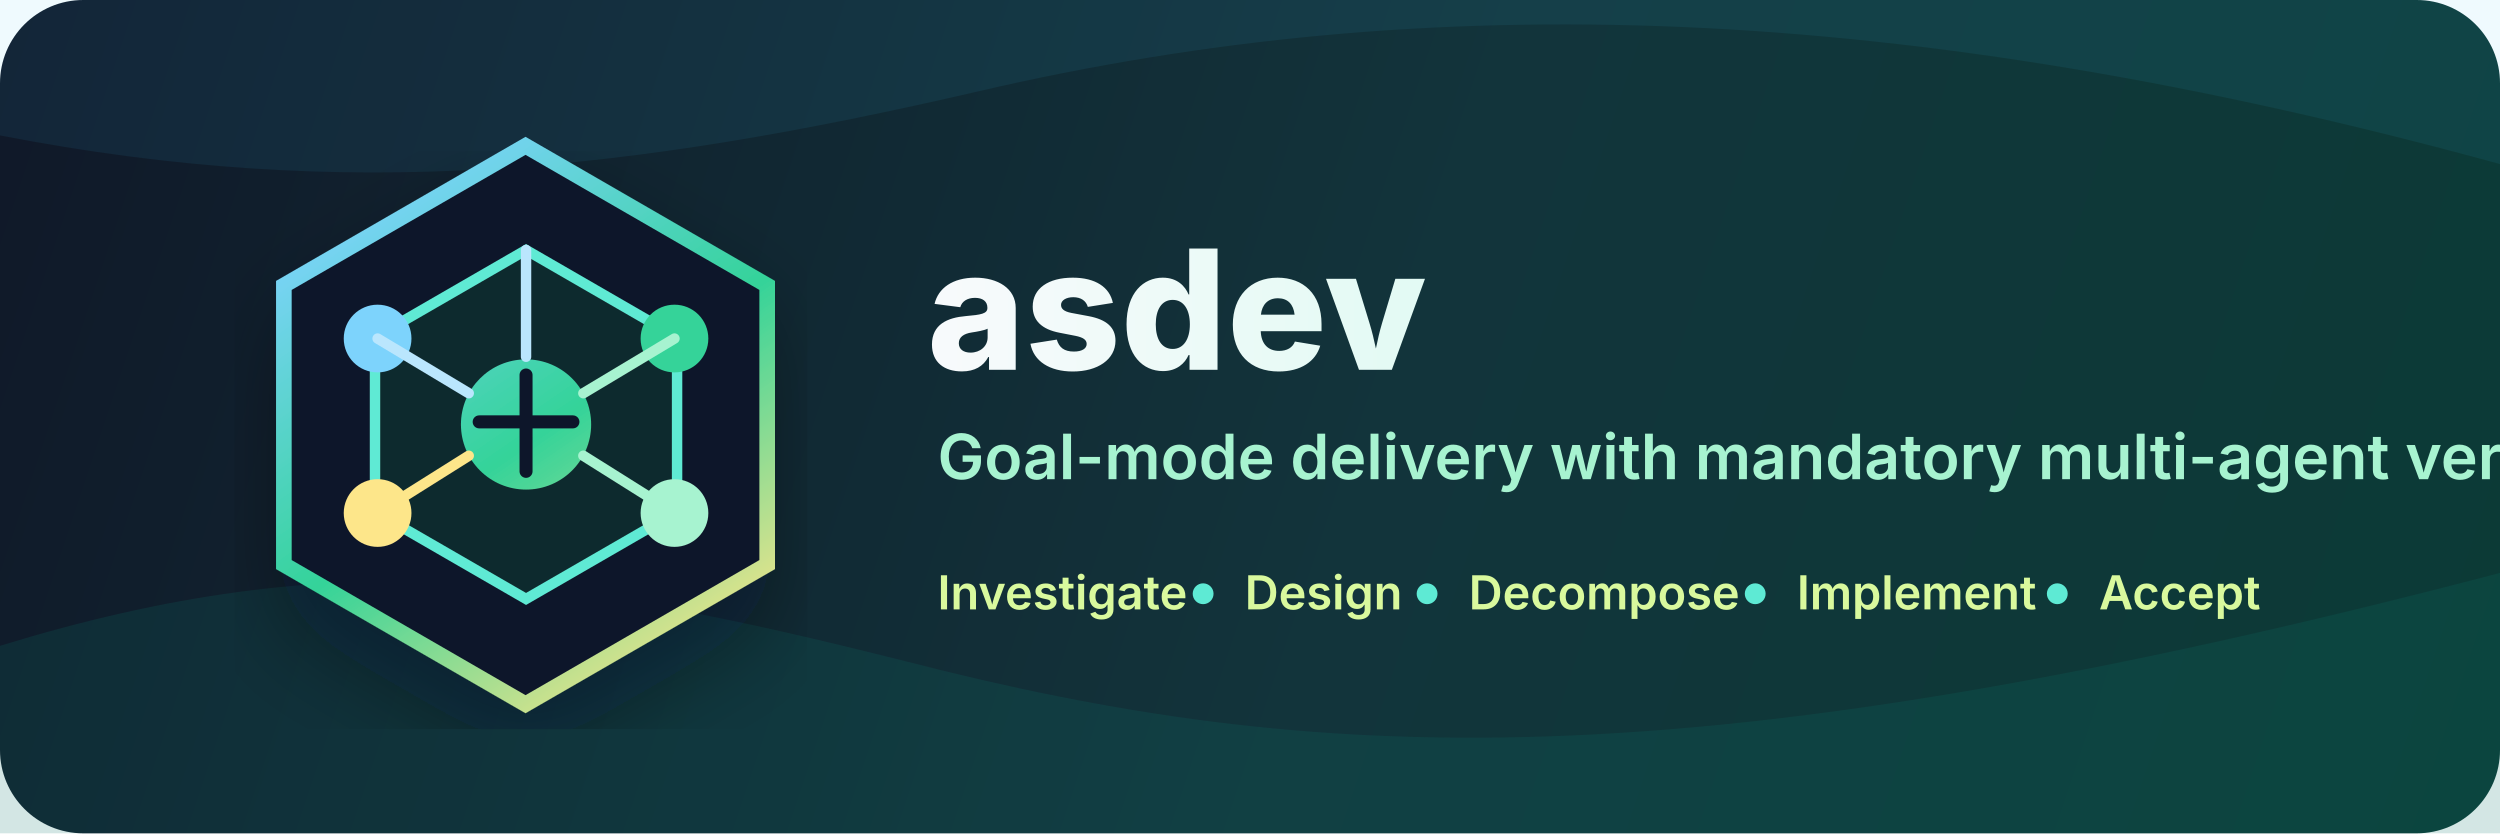
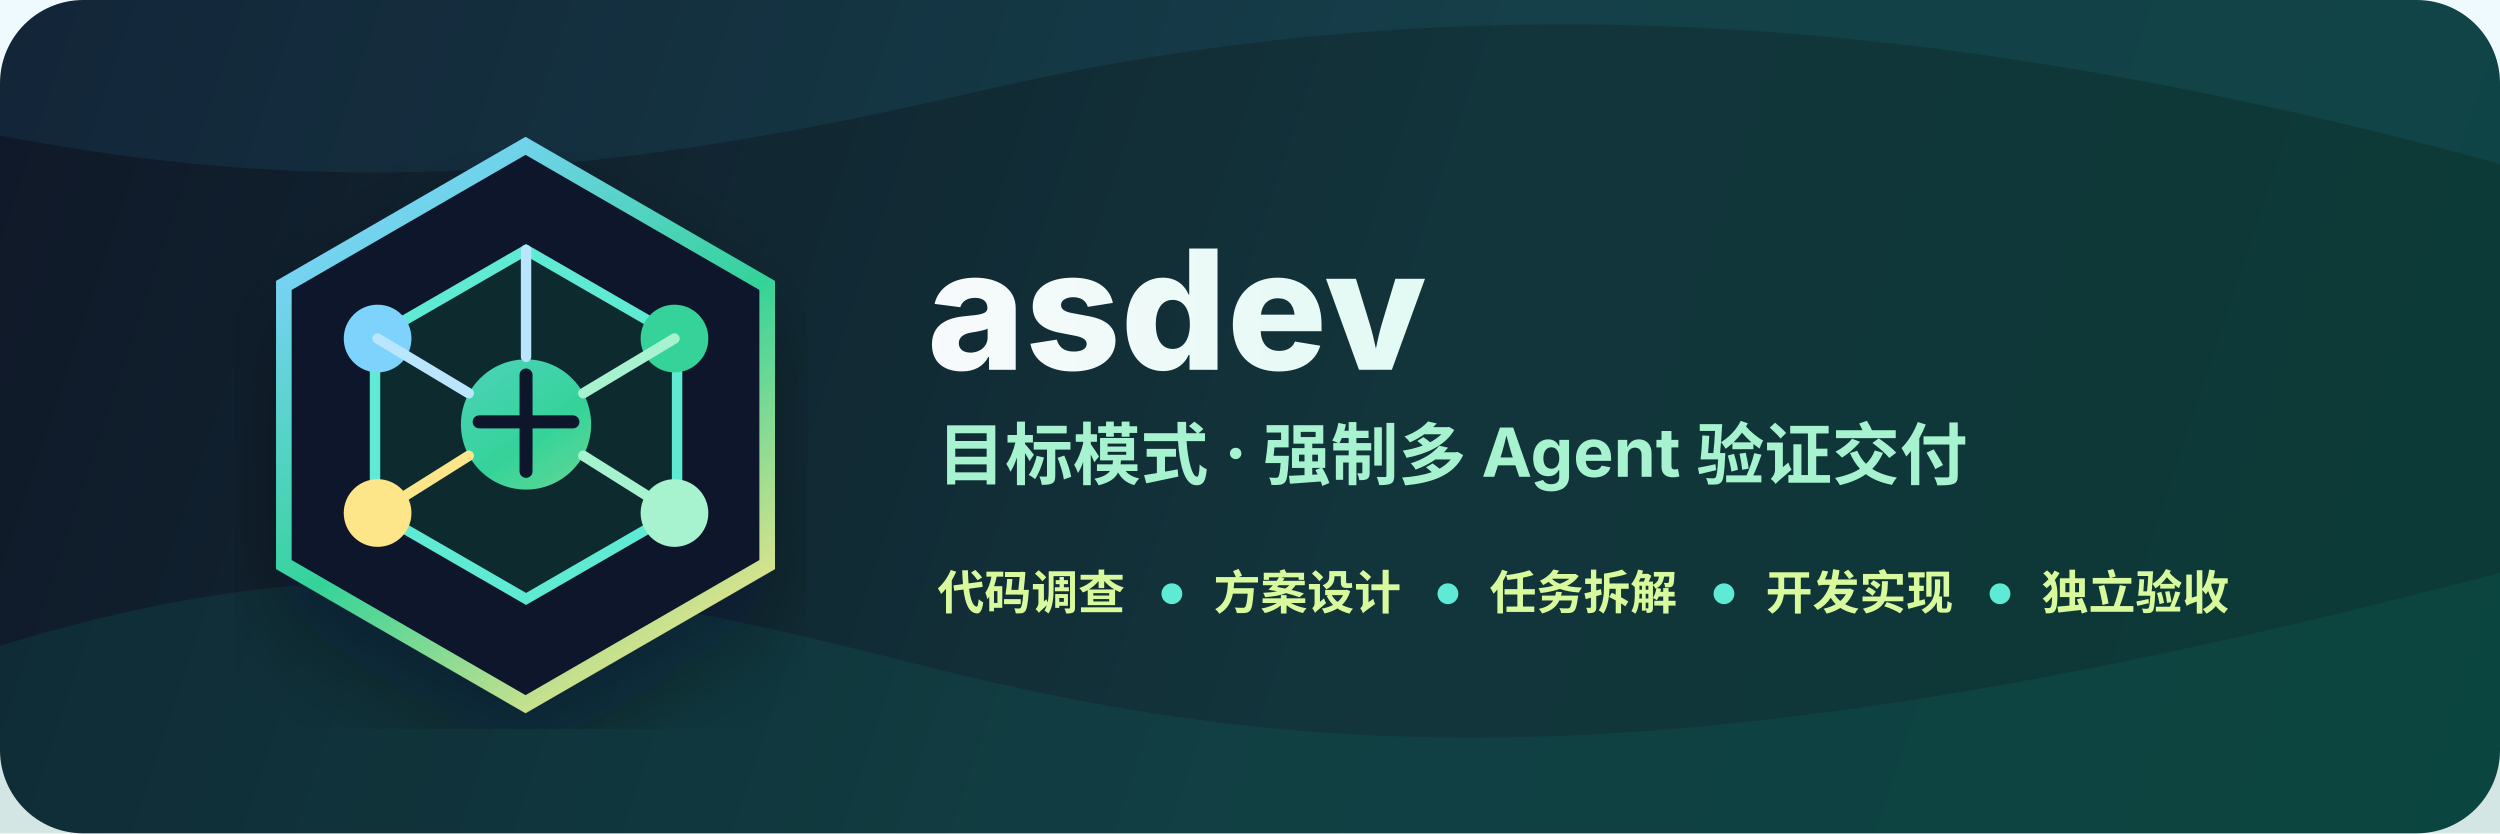
<svg xmlns="http://www.w3.org/2000/svg" width="960" height="320" viewBox="0 0 960 320" fill="none" role="img" aria-labelledby="title desc">
  <defs>
    <linearGradient id="bg" x1="0" y1="0" x2="960" y2="320" gradientUnits="userSpaceOnUse">
      <stop offset="0" stop-color="#101828" />
      <stop offset="0.55" stop-color="#12343B" />
      <stop offset="1" stop-color="#0B3B36" />
    </linearGradient>
    <linearGradient id="mark" x1="154" y1="62" x2="286" y2="254" gradientUnits="userSpaceOnUse">
      <stop offset="0" stop-color="#7DD3FC" />
      <stop offset="0.5" stop-color="#34D399" />
      <stop offset="1" stop-color="#FDE68A" />
    </linearGradient>
    <linearGradient id="text" x1="356" y1="118" x2="790" y2="118" gradientUnits="userSpaceOnUse">
      <stop offset="0" stop-color="#F8FAFC" />
      <stop offset="1" stop-color="#C7F9E9" />
    </linearGradient>
    <filter id="shadow" x="90" y="40" width="220" height="240" filterUnits="userSpaceOnUse" color-interpolation-filters="sRGB">
      <feDropShadow dx="0" dy="18" stdDeviation="18" flood-color="#020617" flood-opacity="0.35" />
    </filter>
  </defs>
  <rect width="960" height="320" rx="32" fill="url(#bg)" />
  <path d="M0 248C130 208 217 221 348 254C504 294 647 302 960 220V320H0V248Z" fill="#0F766E" fill-opacity="0.18" />
  <path d="M0 52C134 78 242 66 376 35C548 -5 730 0 960 63V0H0V52Z" fill="#38BDF8" fill-opacity="0.08" />
  <g filter="url(#shadow)">
    <path d="M201.8 56L294.6 109.6V216.8L201.8 270.4L109 216.8V109.6L201.8 56Z" fill="#0F172A" stroke="url(#mark)" stroke-width="6" />
    <path d="M202 96L260 129.5V196.5L202 230L144 196.5V129.5L202 96Z" fill="#102A2F" stroke="#5EEAD4" stroke-width="4" />
    <circle cx="202" cy="163" r="25" fill="url(#mark)" />
    <circle cx="145" cy="130" r="13" fill="#7DD3FC" />
    <circle cx="259" cy="130" r="13" fill="#34D399" />
    <circle cx="145" cy="197" r="13" fill="#FDE68A" />
    <circle cx="259" cy="197" r="13" fill="#A7F3D0" />
    <path d="M202 137V96" stroke="#BAE6FD" stroke-width="4" stroke-linecap="round" />
    <path d="M180 151L145 130" stroke="#BAE6FD" stroke-width="4" stroke-linecap="round" />
    <path d="M224 151L259 130" stroke="#A7F3D0" stroke-width="4" stroke-linecap="round" />
    <path d="M180 175L145 197" stroke="#FDE68A" stroke-width="4" stroke-linecap="round" />
    <path d="M224 175L259 197" stroke="#A7F3D0" stroke-width="4" stroke-linecap="round" />
    <path d="M184 162H220" stroke="#0F172A" stroke-width="5" stroke-linecap="round" />
    <path d="M202 144V181" stroke="#0F172A" stroke-width="5" stroke-linecap="round" />
  </g>
-   <text x="356" y="142" fill="url(#text)" font-family="Inter, ui-sans-serif, system-ui, -apple-system, BlinkMacSystemFont, 'Segoe UI', sans-serif" font-size="64" font-weight="800" letter-spacing="0">asdev</text>
-   <text x="360" y="184" fill="#A7F3D0" font-family="Inter, ui-sans-serif, system-ui, -apple-system, BlinkMacSystemFont, 'Segoe UI', sans-serif" font-size="24" font-weight="600" letter-spacing="0">Goal-mode delivery with mandatory multi-agent verification</text>
-   <g fill="#D9F99D" font-family="Inter, ui-sans-serif, system-ui, -apple-system, BlinkMacSystemFont, 'Segoe UI', sans-serif" font-size="18" font-weight="600">
-     <text x="360" y="234">Investigate</text>
-     <circle cx="462" cy="228" r="4" fill="#5EEAD4" />
-     <text x="478" y="234">Design</text>
-     <circle cx="548" cy="228" r="4" fill="#5EEAD4" />
-     <text x="564" y="234">Decompose</text>
-     <circle cx="674" cy="228" r="4" fill="#5EEAD4" />
-     <text x="690" y="234">Implement</text>
-     <circle cx="790" cy="228" r="4" fill="#5EEAD4" />
-     <text x="806" y="234">Accept</text>
+   <text x="356" y="142" fill="url(#text)" font-family="Inter, 'PingFang SC', 'Microsoft YaHei', 'Noto Sans CJK SC', ui-sans-serif, system-ui, -apple-system, BlinkMacSystemFont, 'Segoe UI', sans-serif" font-size="64" font-weight="800" letter-spacing="0">asdev</text>
+   <text x="360" y="184" fill="#A7F3D0" font-family="Inter, 'PingFang SC', 'Microsoft YaHei', 'Noto Sans CJK SC', ui-sans-serif, system-ui, -apple-system, BlinkMacSystemFont, 'Segoe UI', sans-serif" font-size="26" font-weight="700" letter-spacing="0">目标模式 · 强制多 Agent 验证交付</text>
+   <g fill="#D9F99D" font-family="Inter, 'PingFang SC', 'Microsoft YaHei', 'Noto Sans CJK SC', ui-sans-serif, system-ui, -apple-system, BlinkMacSystemFont, 'Segoe UI', sans-serif" font-size="18" font-weight="700">
+     <text x="360" y="234">代码调查</text>
+     <circle cx="450" cy="228" r="4" fill="#5EEAD4" />
+     <text x="466" y="234">方案设计</text>
+     <circle cx="556" cy="228" r="4" fill="#5EEAD4" />
+     <text x="572" y="234">任务拆解</text>
+     <circle cx="662" cy="228" r="4" fill="#5EEAD4" />
+     <text x="678" y="234">开发实现</text>
+     <circle cx="768" cy="228" r="4" fill="#5EEAD4" />
+     <text x="784" y="234">独立验收</text>
  </g>
</svg>
